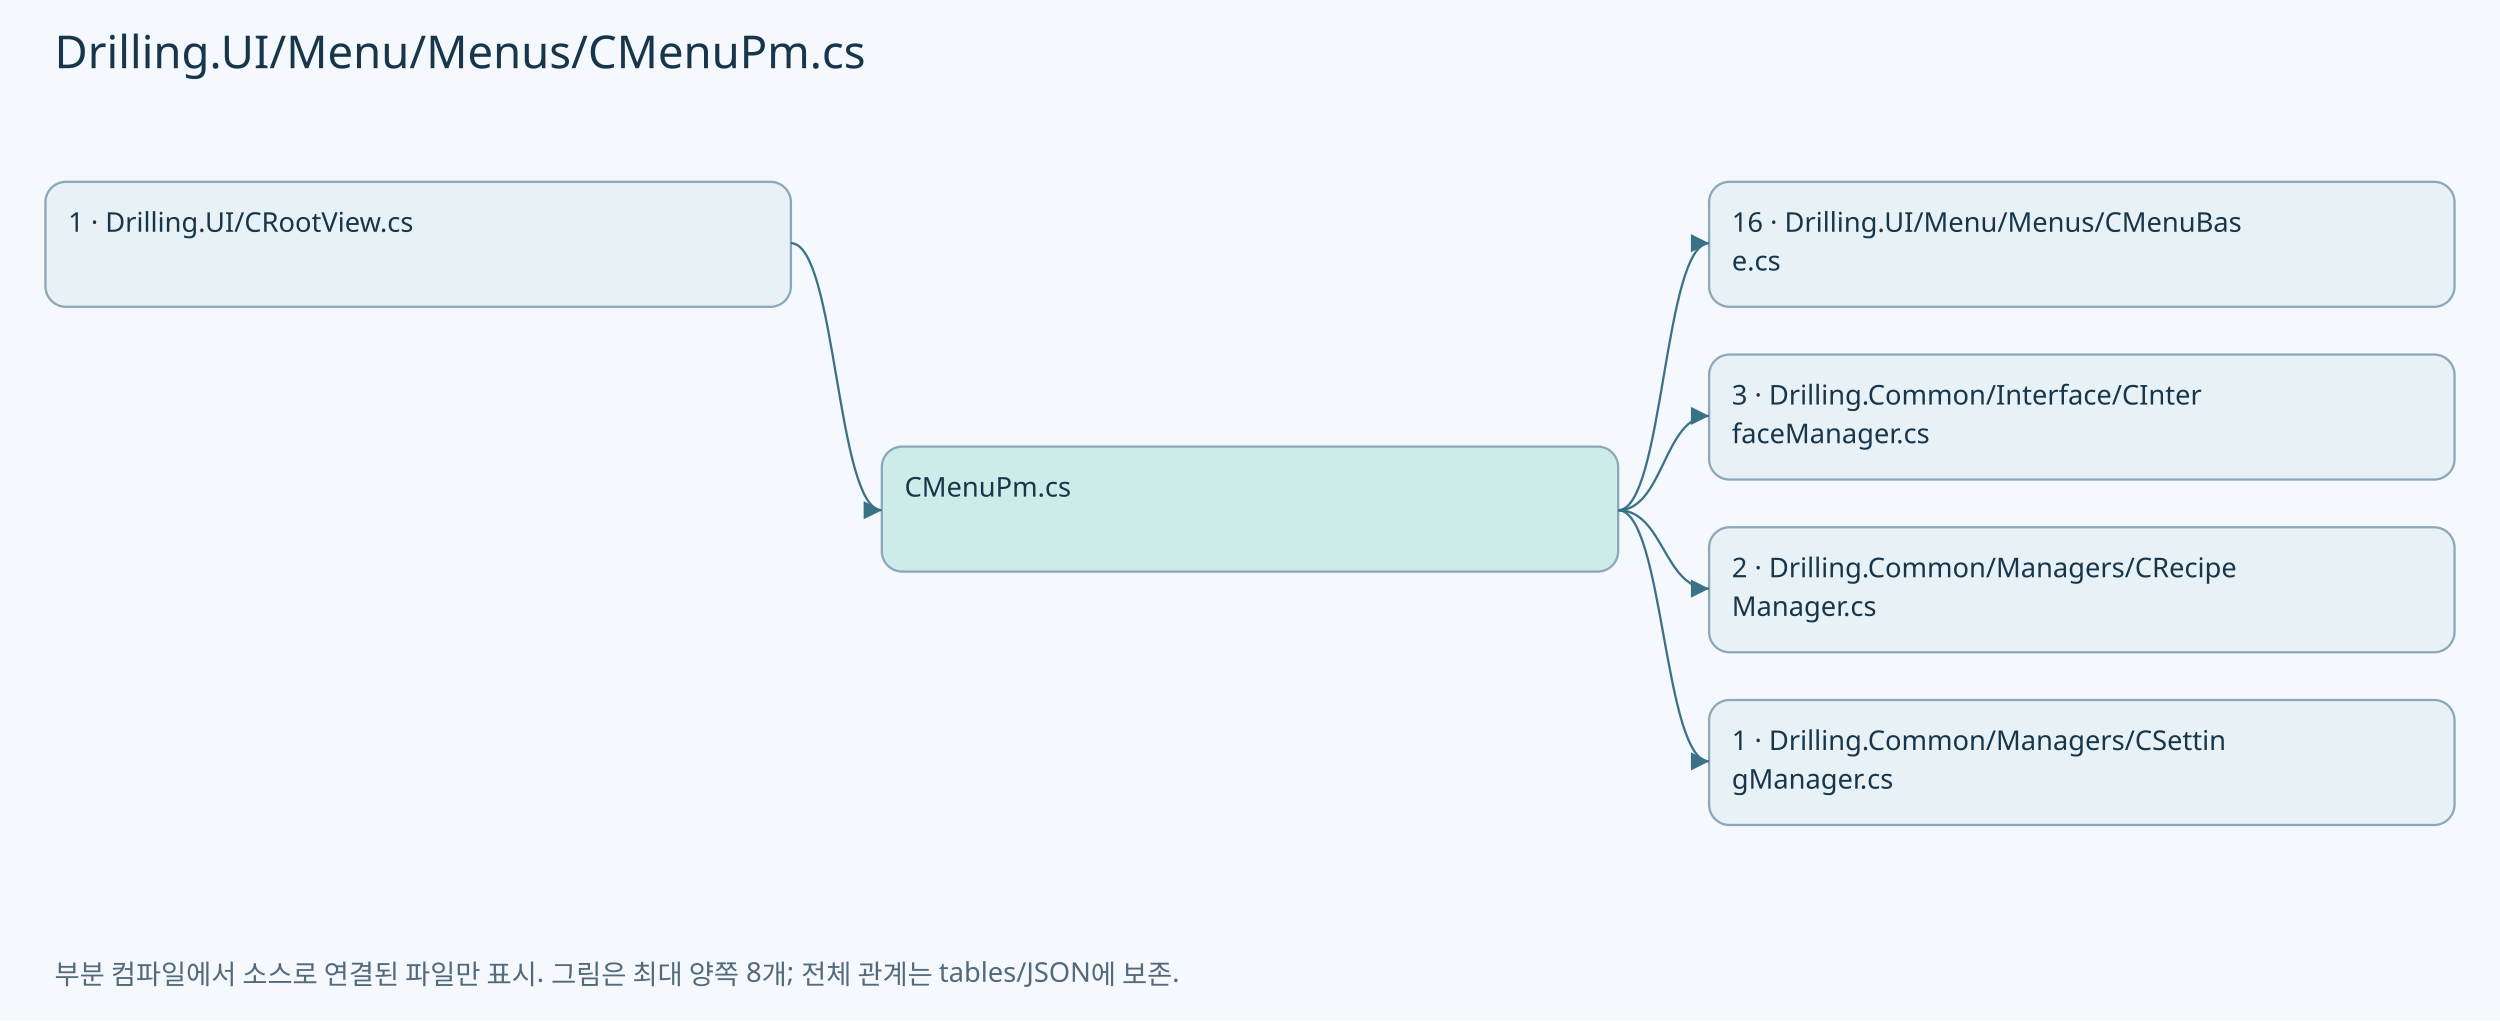
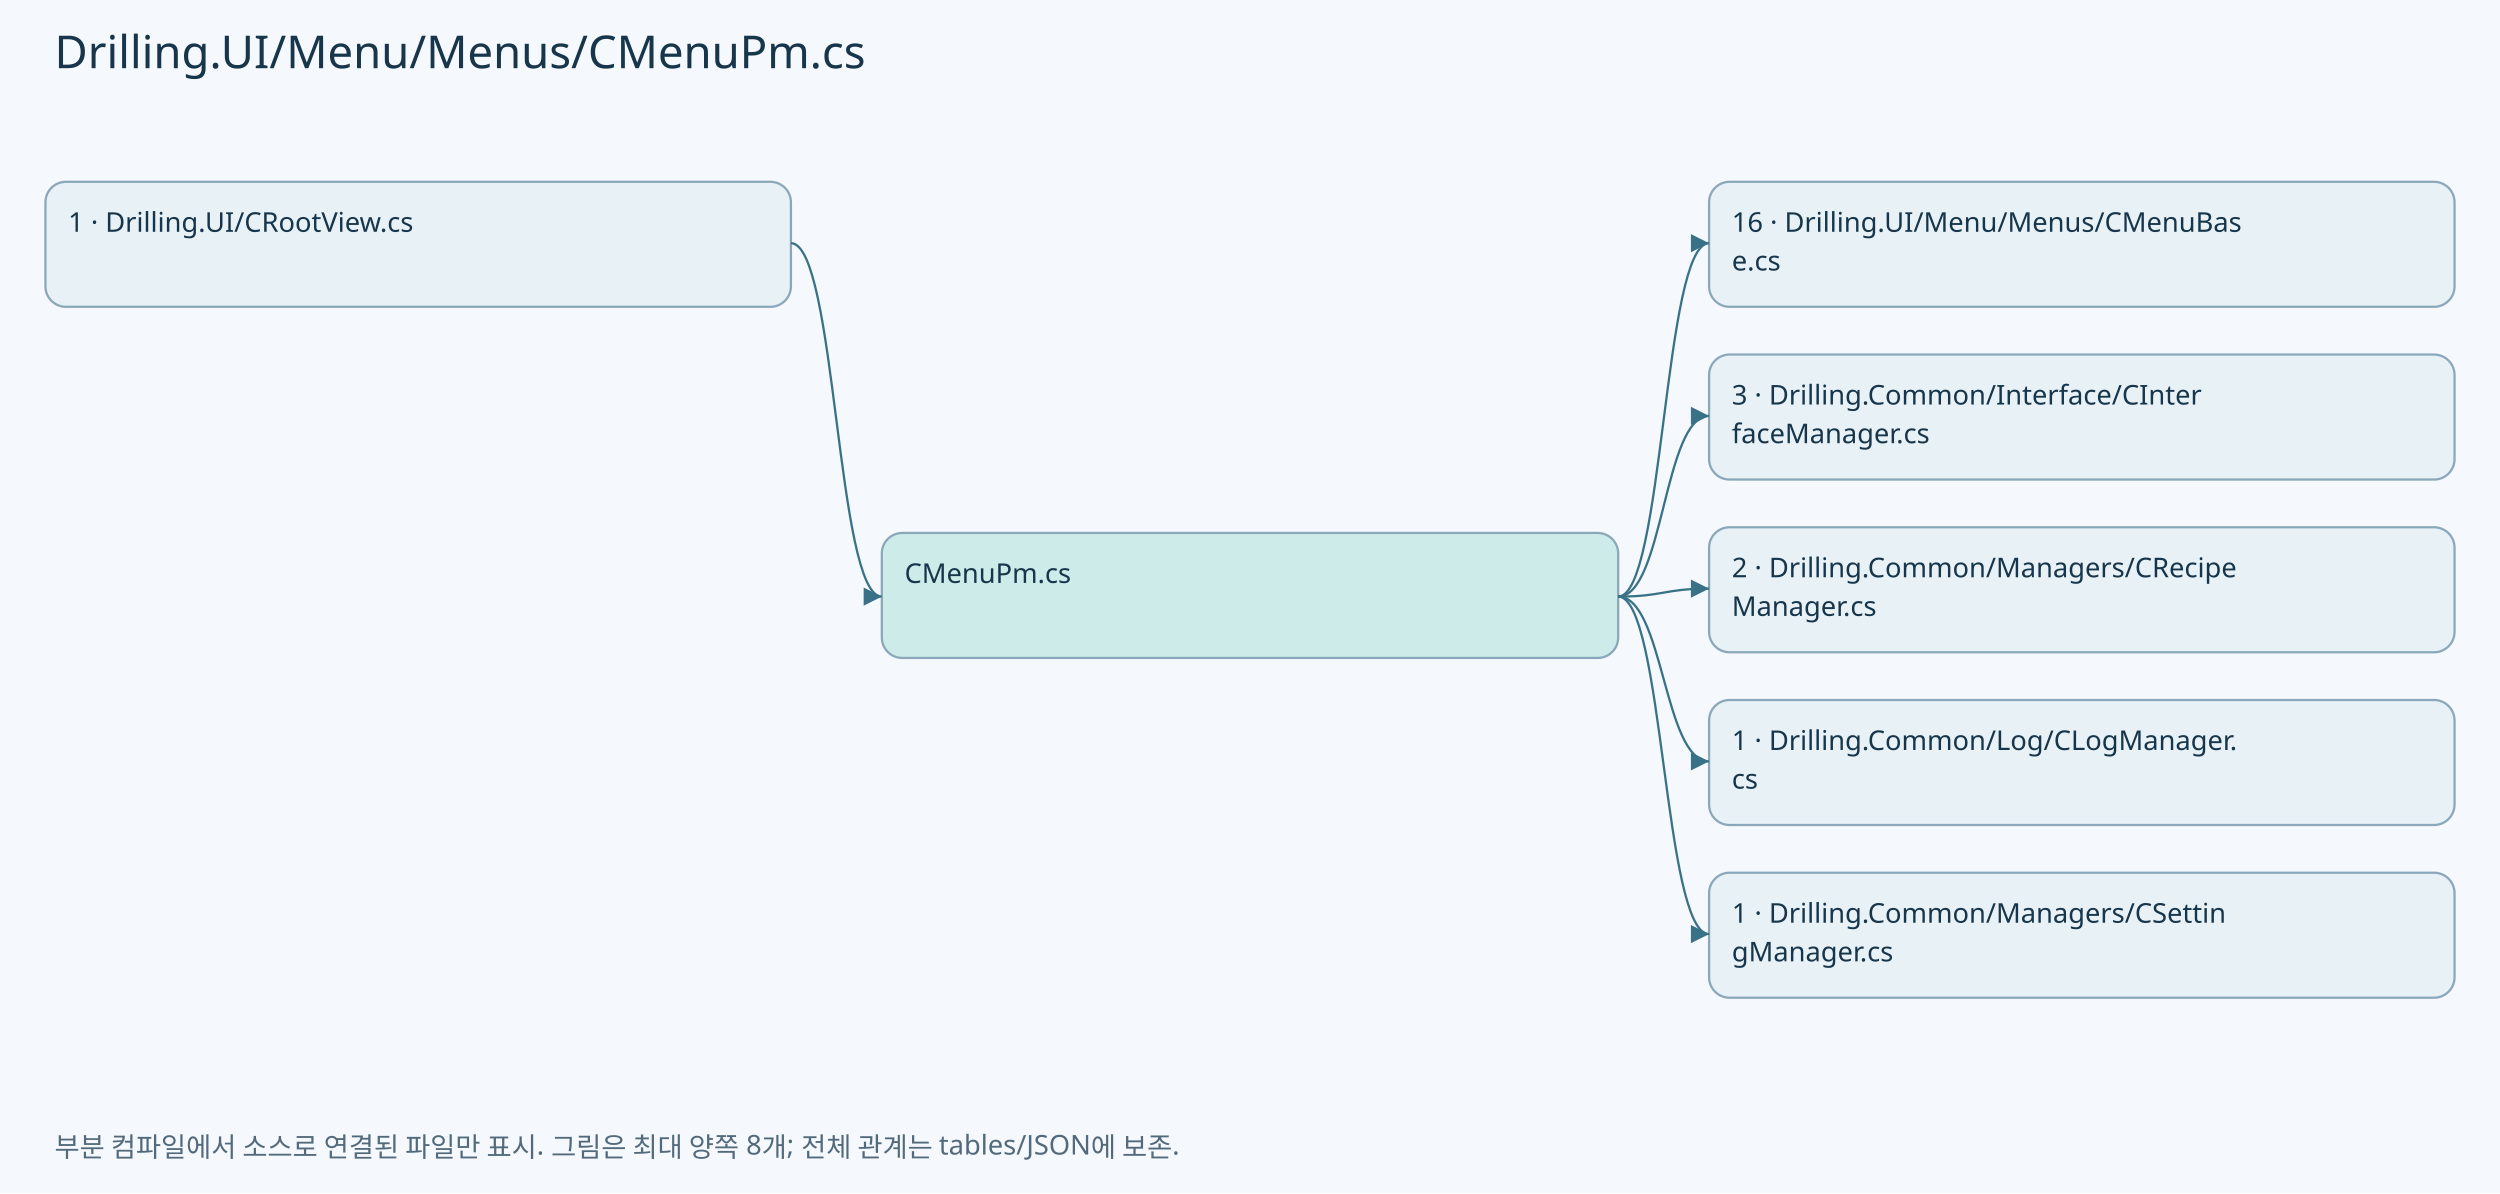
- <svg xmlns="http://www.w3.org/2000/svg" width="1100" height="449" viewBox="0 0 1100 449" role="img" aria-label="Drilling.UI/Menu/Menus/CMenuPm.cs">
+ <svg xmlns="http://www.w3.org/2000/svg" width="1100" height="525" viewBox="0 0 1100 525" role="img" aria-label="Drilling.UI/Menu/Menus/CMenuPm.cs">
  <defs>
    <marker id="a" markerWidth="9" markerHeight="9" refX="8" refY="4" orient="auto">
      <path d="M0 0L8 4L0 8" fill="#397187" />
    </marker>
  </defs>
-   <rect width="1100" height="449" fill="#f5f8fc" />
+   <rect width="1100" height="525" fill="#f5f8fc" />
  <text x="24" y="30" font-family="Segoe UI,sans-serif" font-size="20" fill="#17364b">Drilling.UI/Menu/Menus/CMenuPm.cs</text>
-   <rect x="388" y="196.5" width="324" height="55" rx="9" fill="#cdebe8" stroke="#8ba8ba" />
-   <text x="398" y="218.5" font-family="Segoe UI,sans-serif" font-size="12" fill="#17364b">CMenuPm.cs</text>
+   <rect x="388" y="234.5" width="324" height="55" rx="9" fill="#cdebe8" stroke="#8ba8ba" />
+   <text x="398" y="256.5" font-family="Segoe UI,sans-serif" font-size="12" fill="#17364b">CMenuPm.cs</text>
  <rect x="20" y="80" width="328" height="55" rx="9" fill="#e7f1f6" stroke="#8ba8ba" />
  <text x="30" y="102" font-family="Segoe UI,sans-serif" font-size="12" fill="#17364b">1 · Drilling.UI/CRootView.cs</text>
-   <path d="M348 107C368.0 107,368.0 224.5,388 224.5" fill="none" stroke="#397187" marker-end="url(#a)" />
+   <path d="M348 107C368.0 107,368.0 262.5,388 262.5" fill="none" stroke="#397187" marker-end="url(#a)" />
  <rect x="752" y="80" width="328" height="55" rx="9" fill="#e7f1f6" stroke="#8ba8ba" />
  <text x="762" y="102" font-family="Segoe UI,sans-serif" font-size="12" fill="#17364b">16 · Drilling.UI/Menu/Menus/CMenuBas</text>
  <text x="762" y="119" font-family="Segoe UI,sans-serif" font-size="12" fill="#17364b">e.cs</text>
-   <path d="M712 224.5C732.0 224.5,732.0 107,752 107" fill="none" stroke="#397187" marker-end="url(#a)" />
+   <path d="M712 262.5C732.0 262.5,732.0 107,752 107" fill="none" stroke="#397187" marker-end="url(#a)" />
  <rect x="752" y="156" width="328" height="55" rx="9" fill="#e7f1f6" stroke="#8ba8ba" />
  <text x="762" y="178" font-family="Segoe UI,sans-serif" font-size="12" fill="#17364b">3 · Drilling.Common/Interface/CInter</text>
  <text x="762" y="195" font-family="Segoe UI,sans-serif" font-size="12" fill="#17364b">faceManager.cs</text>
-   <path d="M712 224.5C732.0 224.5,732.0 183,752 183" fill="none" stroke="#397187" marker-end="url(#a)" />
+   <path d="M712 262.5C732.0 262.5,732.0 183,752 183" fill="none" stroke="#397187" marker-end="url(#a)" />
  <rect x="752" y="232" width="328" height="55" rx="9" fill="#e7f1f6" stroke="#8ba8ba" />
  <text x="762" y="254" font-family="Segoe UI,sans-serif" font-size="12" fill="#17364b">2 · Drilling.Common/Managers/CRecipe</text>
  <text x="762" y="271" font-family="Segoe UI,sans-serif" font-size="12" fill="#17364b">Manager.cs</text>
-   <path d="M712 224.5C732.0 224.5,732.0 259,752 259" fill="none" stroke="#397187" marker-end="url(#a)" />
+   <path d="M712 262.5C732.0 262.5,732.0 259,752 259" fill="none" stroke="#397187" marker-end="url(#a)" />
  <rect x="752" y="308" width="328" height="55" rx="9" fill="#e7f1f6" stroke="#8ba8ba" />
-   <text x="762" y="330" font-family="Segoe UI,sans-serif" font-size="12" fill="#17364b">1 · Drilling.Common/Managers/CSettin</text>
-   <text x="762" y="347" font-family="Segoe UI,sans-serif" font-size="12" fill="#17364b">gManager.cs</text>
-   <path d="M712 224.5C732.0 224.5,732.0 335,752 335" fill="none" stroke="#397187" marker-end="url(#a)" />
-   <text x="24" y="433" font-family="Segoe UI,sans-serif" font-size="12" fill="#526a7c">부분 컴파일에서 소스로 연결된 파일만 표시. 그림은 최대 양쪽 8개; 전체 관계는 tables/JSON에 보존.</text>
+   <text x="762" y="330" font-family="Segoe UI,sans-serif" font-size="12" fill="#17364b">1 · Drilling.Common/Log/CLogManager.</text>
+   <text x="762" y="347" font-family="Segoe UI,sans-serif" font-size="12" fill="#17364b">cs</text>
+   <path d="M712 262.5C732.0 262.5,732.0 335,752 335" fill="none" stroke="#397187" marker-end="url(#a)" />
+   <rect x="752" y="384" width="328" height="55" rx="9" fill="#e7f1f6" stroke="#8ba8ba" />
+   <text x="762" y="406" font-family="Segoe UI,sans-serif" font-size="12" fill="#17364b">1 · Drilling.Common/Managers/CSettin</text>
+   <text x="762" y="423" font-family="Segoe UI,sans-serif" font-size="12" fill="#17364b">gManager.cs</text>
+   <path d="M712 262.5C732.0 262.5,732.0 411,752 411" fill="none" stroke="#397187" marker-end="url(#a)" />
+   <text x="24" y="509" font-family="Segoe UI,sans-serif" font-size="12" fill="#526a7c">부분 컴파일에서 소스로 연결된 파일만 표시. 그림은 최대 양쪽 8개; 전체 관계는 tables/JSON에 보존.</text>
</svg>
